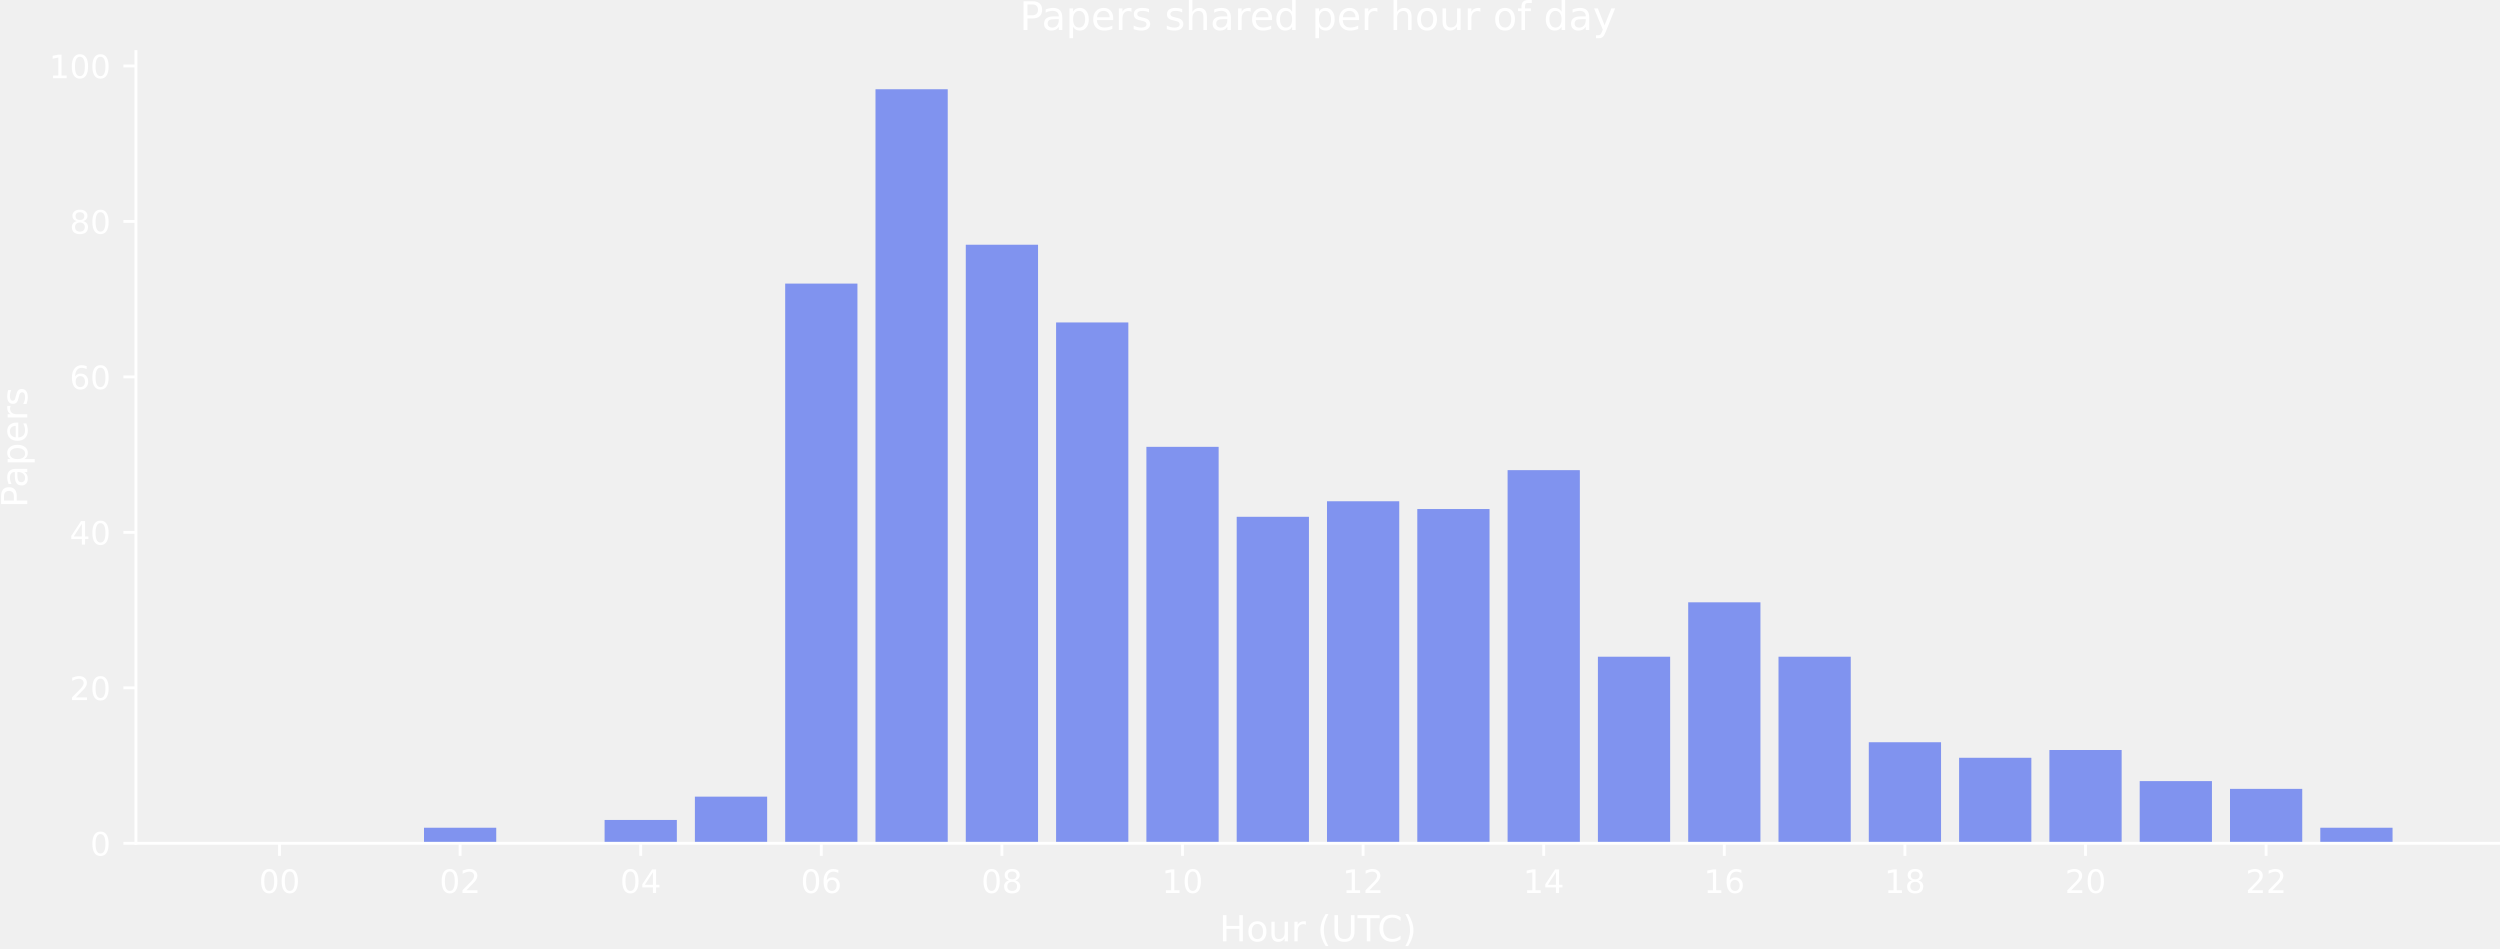
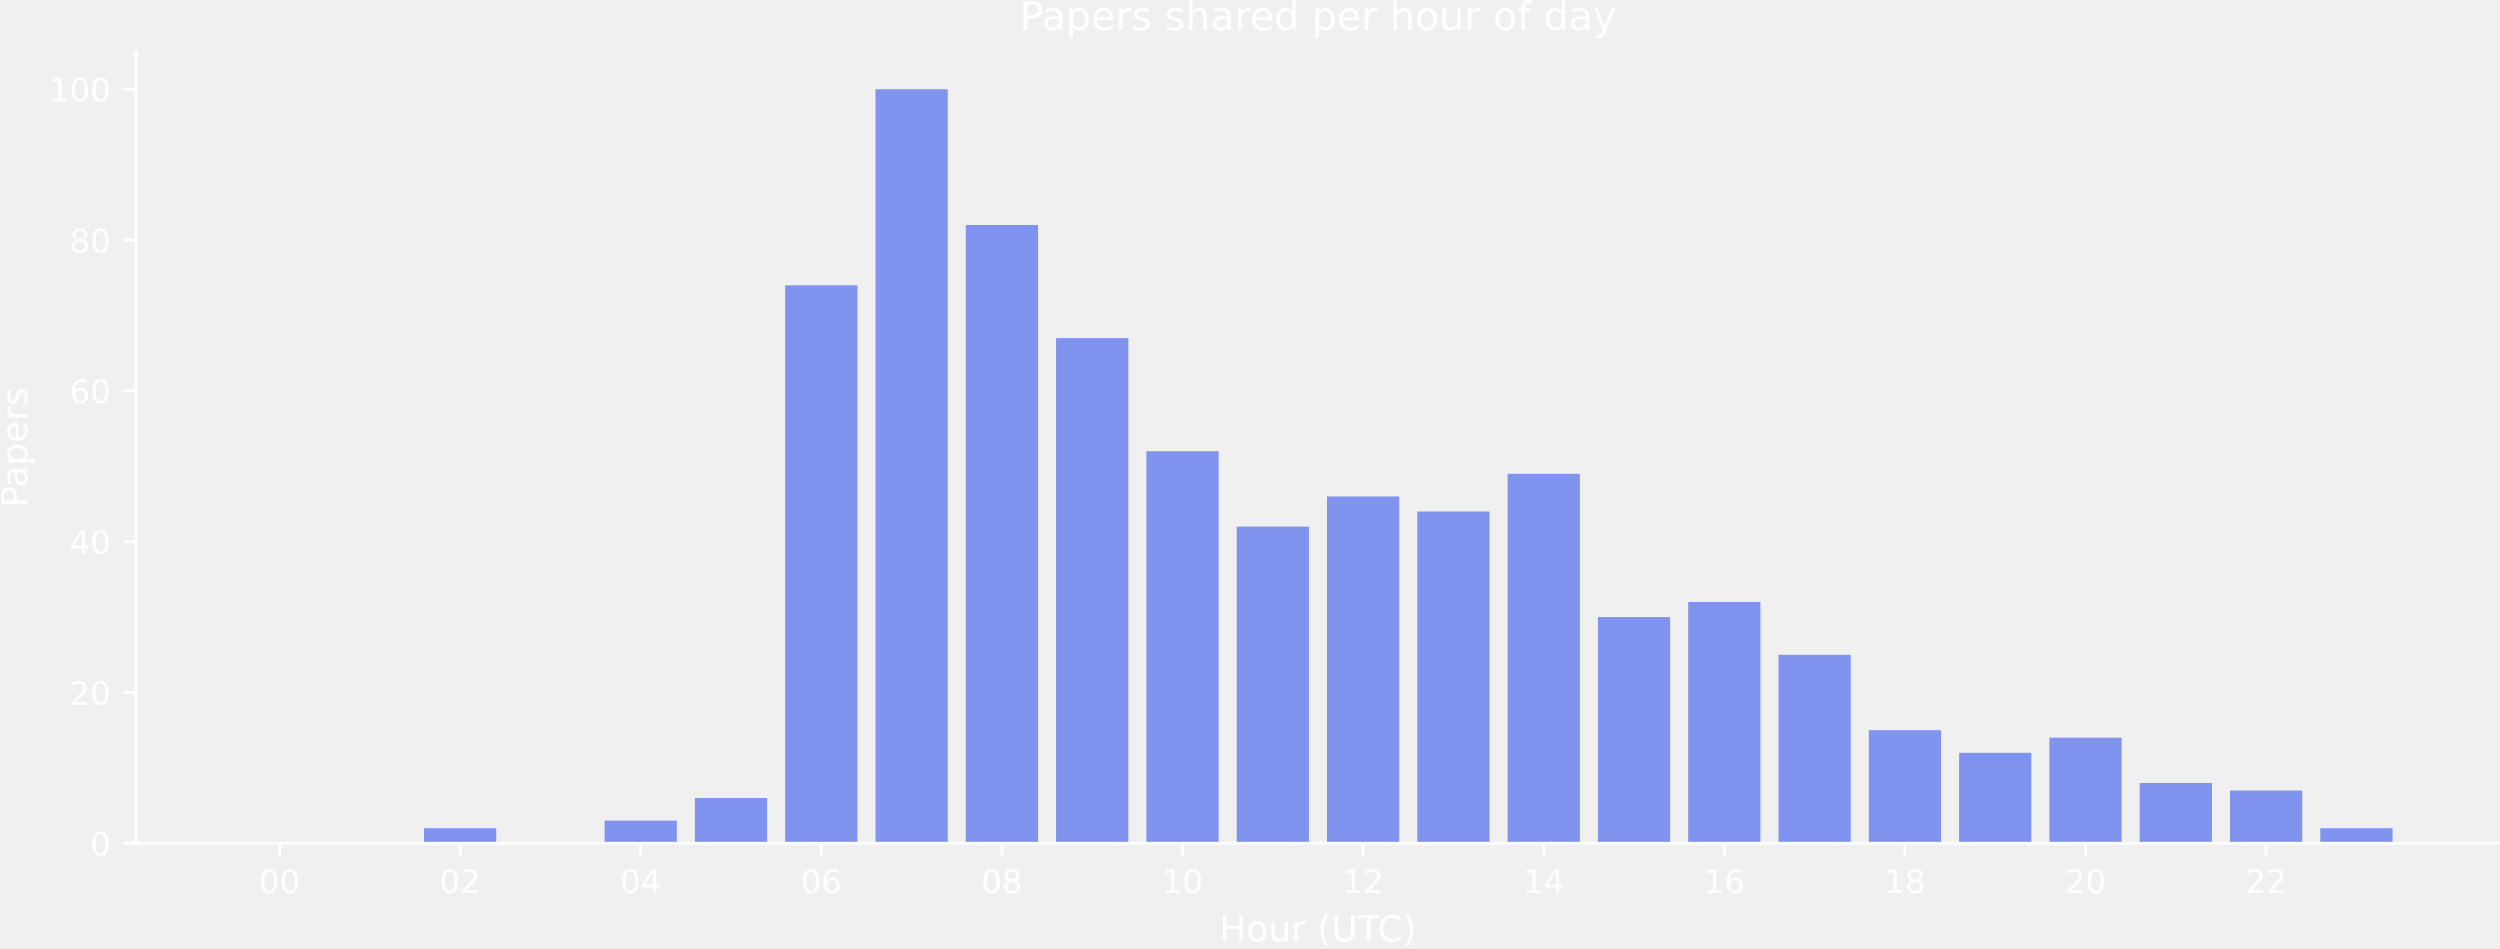
<svg xmlns="http://www.w3.org/2000/svg" xmlns:xlink="http://www.w3.org/1999/xlink" width="696.24pt" height="264.24pt" viewBox="0 0 696.24 264.24" version="1.1">
  <defs>
    <style type="text/css">*{stroke-linejoin: round; stroke-linecap: butt}</style>
  </defs>
  <g id="figure_1">
    <g id="patch_1">
      <path d="M 0 264.24  L 696.24 264.24  L 696.24 0  L 0 0  L 0 264.24  z " style="fill: none" />
    </g>
    <g id="axes_1">
      <g id="patch_2">
        <path d="M 37.857 234.852  L 696.24 234.852  L 696.24 14.358  L 37.857 14.358  L 37.857 234.852  z " style="fill: none" />
      </g>
      <g id="patch_3">
-         <path d="M 67.783 234.852  L 87.902 234.852  L 87.902 234.852  L 67.783 234.852  z " clip-path="url(#p3f6ea0f209)" style="fill: #4361ee; opacity: 0.65" />
+         <path d="M 67.783 234.852  L 87.902 234.852  L 87.902 234.852  L 67.783 234.852  z " clip-path="url(#pf819174953)" style="fill: #4361ee; opacity: 0.65" />
      </g>
      <g id="patch_4">
-         <path d="M 92.932 234.852  L 113.05 234.852  L 113.05 234.852  L 92.932 234.852  z " clip-path="url(#p3f6ea0f209)" style="fill: #4361ee; opacity: 0.65" />
+         <path d="M 92.932 234.852  L 113.05 234.852  L 113.05 234.852  L 92.932 234.852  z " clip-path="url(#pf819174953)" style="fill: #4361ee; opacity: 0.65" />
      </g>
      <g id="patch_5">
-         <path d="M 118.08 234.852  L 138.199 234.852  L 138.199 230.522  L 118.08 230.522  z " clip-path="url(#p3f6ea0f209)" style="fill: #4361ee; opacity: 0.65" />
+         <path d="M 118.08 234.852  L 138.199 234.852  L 138.199 230.652  L 118.08 230.652  z " clip-path="url(#pf819174953)" style="fill: #4361ee; opacity: 0.65" />
      </g>
      <g id="patch_6">
-         <path d="M 143.228 234.852  L 163.347 234.852  L 163.347 234.852  L 143.228 234.852  z " clip-path="url(#p3f6ea0f209)" style="fill: #4361ee; opacity: 0.65" />
+         <path d="M 143.228 234.852  L 163.347 234.852  L 163.347 234.852  L 143.228 234.852  z " clip-path="url(#pf819174953)" style="fill: #4361ee; opacity: 0.65" />
      </g>
      <g id="patch_7">
-         <path d="M 168.377 234.852  L 188.495 234.852  L 188.495 228.357  L 168.377 228.357  z " clip-path="url(#p3f6ea0f209)" style="fill: #4361ee; opacity: 0.65" />
+         <path d="M 168.377 234.852  L 188.495 234.852  L 188.495 228.552  L 168.377 228.552  z " clip-path="url(#pf819174953)" style="fill: #4361ee; opacity: 0.65" />
      </g>
      <g id="patch_8">
-         <path d="M 193.525 234.852  L 213.644 234.852  L 213.644 221.862  L 193.525 221.862  z " clip-path="url(#p3f6ea0f209)" style="fill: #4361ee; opacity: 0.65" />
+         <path d="M 193.525 234.852  L 213.644 234.852  L 213.644 222.252  L 193.525 222.252  z " clip-path="url(#pf819174953)" style="fill: #4361ee; opacity: 0.65" />
      </g>
      <g id="patch_9">
-         <path d="M 218.673 234.852  L 238.792 234.852  L 238.792 78.98  L 218.673 78.98  z " clip-path="url(#p3f6ea0f209)" style="fill: #4361ee; opacity: 0.65" />
+         <path d="M 218.673 234.852  L 238.792 234.852  L 238.792 79.456  L 218.673 79.456  z " clip-path="url(#pf819174953)" style="fill: #4361ee; opacity: 0.65" />
      </g>
      <g id="patch_10">
-         <path d="M 243.822 234.852  L 263.94 234.852  L 263.94 24.858  L 243.822 24.858  z " clip-path="url(#p3f6ea0f209)" style="fill: #4361ee; opacity: 0.65" />
+         <path d="M 243.822 234.852  L 263.94 234.852  L 263.94 24.858  L 243.822 24.858  z " clip-path="url(#pf819174953)" style="fill: #4361ee; opacity: 0.65" />
      </g>
      <g id="patch_11">
-         <path d="M 268.97 234.852  L 289.089 234.852  L 289.089 68.156  L 268.97 68.156  z " clip-path="url(#p3f6ea0f209)" style="fill: #4361ee; opacity: 0.65" />
+         <path d="M 268.97 234.852  L 289.089 234.852  L 289.089 62.657  L 268.97 62.657  z " clip-path="url(#pf819174953)" style="fill: #4361ee; opacity: 0.65" />
      </g>
      <g id="patch_12">
-         <path d="M 294.118 234.852  L 314.237 234.852  L 314.237 89.804  L 294.118 89.804  z " clip-path="url(#p3f6ea0f209)" style="fill: #4361ee; opacity: 0.65" />
+         <path d="M 294.118 234.852  L 314.237 234.852  L 314.237 94.156  L 294.118 94.156  z " clip-path="url(#pf819174953)" style="fill: #4361ee; opacity: 0.65" />
      </g>
      <g id="patch_13">
-         <path d="M 319.267 234.852  L 339.385 234.852  L 339.385 124.443  L 319.267 124.443  z " clip-path="url(#p3f6ea0f209)" style="fill: #4361ee; opacity: 0.65" />
+         <path d="M 319.267 234.852  L 339.385 234.852  L 339.385 125.655  L 319.267 125.655  z " clip-path="url(#pf819174953)" style="fill: #4361ee; opacity: 0.65" />
      </g>
      <g id="patch_14">
-         <path d="M 344.415 234.852  L 364.534 234.852  L 364.534 143.926  L 344.415 143.926  z " clip-path="url(#p3f6ea0f209)" style="fill: #4361ee; opacity: 0.65" />
+         <path d="M 344.415 234.852  L 364.534 234.852  L 364.534 146.654  L 344.415 146.654  z " clip-path="url(#pf819174953)" style="fill: #4361ee; opacity: 0.65" />
      </g>
      <g id="patch_15">
-         <path d="M 369.563 234.852  L 389.682 234.852  L 389.682 139.597  L 369.563 139.597  z " clip-path="url(#p3f6ea0f209)" style="fill: #4361ee; opacity: 0.65" />
+         <path d="M 369.563 234.852  L 389.682 234.852  L 389.682 138.255  L 369.563 138.255  z " clip-path="url(#pf819174953)" style="fill: #4361ee; opacity: 0.65" />
      </g>
      <g id="patch_16">
-         <path d="M 394.712 234.852  L 414.83 234.852  L 414.83 141.762  L 394.712 141.762  z " clip-path="url(#p3f6ea0f209)" style="fill: #4361ee; opacity: 0.65" />
+         <path d="M 394.712 234.852  L 414.83 234.852  L 414.83 142.454  L 394.712 142.454  z " clip-path="url(#pf819174953)" style="fill: #4361ee; opacity: 0.65" />
      </g>
      <g id="patch_17">
-         <path d="M 419.86 234.852  L 439.979 234.852  L 439.979 130.937  L 419.86 130.937  z " clip-path="url(#p3f6ea0f209)" style="fill: #4361ee; opacity: 0.65" />
+         <path d="M 419.86 234.852  L 439.979 234.852  L 439.979 131.955  L 419.86 131.955  z " clip-path="url(#pf819174953)" style="fill: #4361ee; opacity: 0.65" />
      </g>
      <g id="patch_18">
-         <path d="M 445.008 234.852  L 465.127 234.852  L 465.127 182.894  L 445.008 182.894  z " clip-path="url(#p3f6ea0f209)" style="fill: #4361ee; opacity: 0.65" />
+         <path d="M 445.008 234.852  L 465.127 234.852  L 465.127 171.853  L 445.008 171.853  z " clip-path="url(#pf819174953)" style="fill: #4361ee; opacity: 0.65" />
      </g>
      <g id="patch_19">
-         <path d="M 470.157 234.852  L 490.275 234.852  L 490.275 167.74  L 470.157 167.74  z " clip-path="url(#p3f6ea0f209)" style="fill: #4361ee; opacity: 0.65" />
+         <path d="M 470.157 234.852  L 490.275 234.852  L 490.275 167.654  L 470.157 167.654  z " clip-path="url(#pf819174953)" style="fill: #4361ee; opacity: 0.65" />
      </g>
      <g id="patch_20">
-         <path d="M 495.305 234.852  L 515.424 234.852  L 515.424 182.894  L 495.305 182.894  z " clip-path="url(#p3f6ea0f209)" style="fill: #4361ee; opacity: 0.65" />
+         <path d="M 495.305 234.852  L 515.424 234.852  L 515.424 182.353  L 495.305 182.353  z " clip-path="url(#pf819174953)" style="fill: #4361ee; opacity: 0.65" />
      </g>
      <g id="patch_21">
-         <path d="M 520.453 234.852  L 540.572 234.852  L 540.572 206.708  L 520.453 206.708  z " clip-path="url(#p3f6ea0f209)" style="fill: #4361ee; opacity: 0.65" />
+         <path d="M 520.453 234.852  L 540.572 234.852  L 540.572 203.353  L 520.453 203.353  z " clip-path="url(#pf819174953)" style="fill: #4361ee; opacity: 0.65" />
      </g>
      <g id="patch_22">
-         <path d="M 545.602 234.852  L 565.72 234.852  L 565.72 211.038  L 545.602 211.038  z " clip-path="url(#p3f6ea0f209)" style="fill: #4361ee; opacity: 0.65" />
+         <path d="M 545.602 234.852  L 565.72 234.852  L 565.72 209.652  L 545.602 209.652  z " clip-path="url(#pf819174953)" style="fill: #4361ee; opacity: 0.65" />
      </g>
      <g id="patch_23">
-         <path d="M 570.75 234.852  L 590.869 234.852  L 590.869 208.873  L 570.75 208.873  z " clip-path="url(#p3f6ea0f209)" style="fill: #4361ee; opacity: 0.65" />
+         <path d="M 570.75 234.852  L 590.869 234.852  L 590.869 205.452  L 570.75 205.452  z " clip-path="url(#pf819174953)" style="fill: #4361ee; opacity: 0.65" />
      </g>
      <g id="patch_24">
-         <path d="M 595.898 234.852  L 616.017 234.852  L 616.017 217.533  L 595.898 217.533  z " clip-path="url(#p3f6ea0f209)" style="fill: #4361ee; opacity: 0.65" />
+         <path d="M 595.898 234.852  L 616.017 234.852  L 616.017 218.052  L 595.898 218.052  z " clip-path="url(#pf819174953)" style="fill: #4361ee; opacity: 0.65" />
      </g>
      <g id="patch_25">
-         <path d="M 621.047 234.852  L 641.165 234.852  L 641.165 219.697  L 621.047 219.697  z " clip-path="url(#p3f6ea0f209)" style="fill: #4361ee; opacity: 0.65" />
+         <path d="M 621.047 234.852  L 641.165 234.852  L 641.165 220.152  L 621.047 220.152  z " clip-path="url(#pf819174953)" style="fill: #4361ee; opacity: 0.65" />
      </g>
      <g id="patch_26">
-         <path d="M 646.195 234.852  L 666.313 234.852  L 666.313 230.522  L 646.195 230.522  z " clip-path="url(#p3f6ea0f209)" style="fill: #4361ee; opacity: 0.65" />
+         <path d="M 646.195 234.852  L 666.313 234.852  L 666.313 230.652  L 646.195 230.652  z " clip-path="url(#pf819174953)" style="fill: #4361ee; opacity: 0.65" />
      </g>
      <g id="matplotlib.axis_1">
        <g id="xtick_1">
          <g id="line2d_1">
            <defs>
-               <path id="mb458941809" d="M 0 0  L 0 3.5  " style="stroke: #ffffff; stroke-width: 0.8" />
+               <path id="m3bea32c719" d="M 0 0  L 0 3.5  " style="stroke: #ffffff; stroke-width: 0.8" />
            </defs>
            <g>
-               <use xlink:href="#mb458941809" x="77.843" y="234.852" style="fill: #ffffff; stroke: #ffffff; stroke-width: 0.8" />
+               <use xlink:href="#m3bea32c719" x="77.843" y="234.852" style="fill: #ffffff; stroke: #ffffff; stroke-width: 0.8" />
            </g>
          </g>
          <g id="text_1">
            <text style="font-size: 9px; font-family: 'DejaVu Sans', 'Liberation Sans', 'Noto Sans', 'FreeSans', sans-serif; text-anchor: middle; fill: #ffffff" x="77.843" y="248.69" transform="rotate(-0 77.84271 248.6902)">00</text>
          </g>
        </g>
        <g id="xtick_2">
          <g id="line2d_2">
            <g>
-               <use xlink:href="#mb458941809" x="128.139" y="234.852" style="fill: #ffffff; stroke: #ffffff; stroke-width: 0.8" />
+               <use xlink:href="#m3bea32c719" x="128.139" y="234.852" style="fill: #ffffff; stroke: #ffffff; stroke-width: 0.8" />
            </g>
          </g>
          <g id="text_2">
            <text style="font-size: 9px; font-family: 'DejaVu Sans', 'Liberation Sans', 'Noto Sans', 'FreeSans', sans-serif; text-anchor: middle; fill: #ffffff" x="128.139" y="248.69" transform="rotate(-0 128.1394 248.6902)">02</text>
          </g>
        </g>
        <g id="xtick_3">
          <g id="line2d_3">
            <g>
-               <use xlink:href="#mb458941809" x="178.436" y="234.852" style="fill: #ffffff; stroke: #ffffff; stroke-width: 0.8" />
+               <use xlink:href="#m3bea32c719" x="178.436" y="234.852" style="fill: #ffffff; stroke: #ffffff; stroke-width: 0.8" />
            </g>
          </g>
          <g id="text_3">
            <text style="font-size: 9px; font-family: 'DejaVu Sans', 'Liberation Sans', 'Noto Sans', 'FreeSans', sans-serif; text-anchor: middle; fill: #ffffff" x="178.436" y="248.69" transform="rotate(-0 178.436 248.6902)">04</text>
          </g>
        </g>
        <g id="xtick_4">
          <g id="line2d_4">
            <g>
-               <use xlink:href="#mb458941809" x="228.733" y="234.852" style="fill: #ffffff; stroke: #ffffff; stroke-width: 0.8" />
+               <use xlink:href="#m3bea32c719" x="228.733" y="234.852" style="fill: #ffffff; stroke: #ffffff; stroke-width: 0.8" />
            </g>
          </g>
          <g id="text_4">
            <text style="font-size: 9px; font-family: 'DejaVu Sans', 'Liberation Sans', 'Noto Sans', 'FreeSans', sans-serif; text-anchor: middle; fill: #ffffff" x="228.733" y="248.69" transform="rotate(-0 228.7327 248.6902)">06</text>
          </g>
        </g>
        <g id="xtick_5">
          <g id="line2d_5">
            <g>
-               <use xlink:href="#mb458941809" x="279.029" y="234.852" style="fill: #ffffff; stroke: #ffffff; stroke-width: 0.8" />
+               <use xlink:href="#m3bea32c719" x="279.029" y="234.852" style="fill: #ffffff; stroke: #ffffff; stroke-width: 0.8" />
            </g>
          </g>
          <g id="text_5">
            <text style="font-size: 9px; font-family: 'DejaVu Sans', 'Liberation Sans', 'Noto Sans', 'FreeSans', sans-serif; text-anchor: middle; fill: #ffffff" x="279.029" y="248.69" transform="rotate(-0 279.0293 248.6902)">08</text>
          </g>
        </g>
        <g id="xtick_6">
          <g id="line2d_6">
            <g>
-               <use xlink:href="#mb458941809" x="329.326" y="234.852" style="fill: #ffffff; stroke: #ffffff; stroke-width: 0.8" />
+               <use xlink:href="#m3bea32c719" x="329.326" y="234.852" style="fill: #ffffff; stroke: #ffffff; stroke-width: 0.8" />
            </g>
          </g>
          <g id="text_6">
            <text style="font-size: 9px; font-family: 'DejaVu Sans', 'Liberation Sans', 'Noto Sans', 'FreeSans', sans-serif; text-anchor: middle; fill: #ffffff" x="329.326" y="248.69" transform="rotate(-0 329.326 248.6902)">10</text>
          </g>
        </g>
        <g id="xtick_7">
          <g id="line2d_7">
            <g>
-               <use xlink:href="#mb458941809" x="379.623" y="234.852" style="fill: #ffffff; stroke: #ffffff; stroke-width: 0.8" />
+               <use xlink:href="#m3bea32c719" x="379.623" y="234.852" style="fill: #ffffff; stroke: #ffffff; stroke-width: 0.8" />
            </g>
          </g>
          <g id="text_7">
            <text style="font-size: 9px; font-family: 'DejaVu Sans', 'Liberation Sans', 'Noto Sans', 'FreeSans', sans-serif; text-anchor: middle; fill: #ffffff" x="379.623" y="248.69" transform="rotate(-0 379.6226 248.6902)">12</text>
          </g>
        </g>
        <g id="xtick_8">
          <g id="line2d_8">
            <g>
-               <use xlink:href="#mb458941809" x="429.919" y="234.852" style="fill: #ffffff; stroke: #ffffff; stroke-width: 0.8" />
+               <use xlink:href="#m3bea32c719" x="429.919" y="234.852" style="fill: #ffffff; stroke: #ffffff; stroke-width: 0.8" />
            </g>
          </g>
          <g id="text_8">
            <text style="font-size: 9px; font-family: 'DejaVu Sans', 'Liberation Sans', 'Noto Sans', 'FreeSans', sans-serif; text-anchor: middle; fill: #ffffff" x="429.919" y="248.69" transform="rotate(-0 429.9192 248.6902)">14</text>
          </g>
        </g>
        <g id="xtick_9">
          <g id="line2d_9">
            <g>
-               <use xlink:href="#mb458941809" x="480.216" y="234.852" style="fill: #ffffff; stroke: #ffffff; stroke-width: 0.8" />
+               <use xlink:href="#m3bea32c719" x="480.216" y="234.852" style="fill: #ffffff; stroke: #ffffff; stroke-width: 0.8" />
            </g>
          </g>
          <g id="text_9">
            <text style="font-size: 9px; font-family: 'DejaVu Sans', 'Liberation Sans', 'Noto Sans', 'FreeSans', sans-serif; text-anchor: middle; fill: #ffffff" x="480.216" y="248.69" transform="rotate(-0 480.2159 248.6902)">16</text>
          </g>
        </g>
        <g id="xtick_10">
          <g id="line2d_10">
            <g>
-               <use xlink:href="#mb458941809" x="530.513" y="234.852" style="fill: #ffffff; stroke: #ffffff; stroke-width: 0.8" />
+               <use xlink:href="#m3bea32c719" x="530.513" y="234.852" style="fill: #ffffff; stroke: #ffffff; stroke-width: 0.8" />
            </g>
          </g>
          <g id="text_10">
            <text style="font-size: 9px; font-family: 'DejaVu Sans', 'Liberation Sans', 'Noto Sans', 'FreeSans', sans-serif; text-anchor: middle; fill: #ffffff" x="530.513" y="248.69" transform="rotate(-0 530.5125 248.6902)">18</text>
          </g>
        </g>
        <g id="xtick_11">
          <g id="line2d_11">
            <g>
-               <use xlink:href="#mb458941809" x="580.809" y="234.852" style="fill: #ffffff; stroke: #ffffff; stroke-width: 0.8" />
+               <use xlink:href="#m3bea32c719" x="580.809" y="234.852" style="fill: #ffffff; stroke: #ffffff; stroke-width: 0.8" />
            </g>
          </g>
          <g id="text_11">
            <text style="font-size: 9px; font-family: 'DejaVu Sans', 'Liberation Sans', 'Noto Sans', 'FreeSans', sans-serif; text-anchor: middle; fill: #ffffff" x="580.809" y="248.69" transform="rotate(-0 580.8092 248.6902)">20</text>
          </g>
        </g>
        <g id="xtick_12">
          <g id="line2d_12">
            <g>
-               <use xlink:href="#mb458941809" x="631.106" y="234.852" style="fill: #ffffff; stroke: #ffffff; stroke-width: 0.8" />
+               <use xlink:href="#m3bea32c719" x="631.106" y="234.852" style="fill: #ffffff; stroke: #ffffff; stroke-width: 0.8" />
            </g>
          </g>
          <g id="text_12">
            <text style="font-size: 9px; font-family: 'DejaVu Sans', 'Liberation Sans', 'Noto Sans', 'FreeSans', sans-serif; text-anchor: middle; fill: #ffffff" x="631.106" y="248.69" transform="rotate(-0 631.1058 248.6902)">22</text>
          </g>
        </g>
        <g id="text_13">
          <text style="font-size: 10px; font-family: 'DejaVu Sans', 'Liberation Sans', 'Noto Sans', 'FreeSans', sans-serif; text-anchor: middle; fill: #ffffff" x="367.048" y="262.16" transform="rotate(-0 367.0484 262.1603)">Hour (UTC)</text>
        </g>
      </g>
      <g id="matplotlib.axis_2">
        <g id="ytick_1">
          <g id="line2d_13">
            <defs>
-               <path id="m4005be0566" d="M 0 0  L -3.5 0  " style="stroke: #ffffff; stroke-width: 0.8" />
+               <path id="mff927cb23f" d="M 0 0  L -3.5 0  " style="stroke: #ffffff; stroke-width: 0.8" />
            </defs>
            <g>
-               <use xlink:href="#m4005be0566" x="37.857" y="234.852" style="fill: #ffffff; stroke: #ffffff; stroke-width: 0.8" />
+               <use xlink:href="#mff927cb23f" x="37.857" y="234.852" style="fill: #ffffff; stroke: #ffffff; stroke-width: 0.8" />
            </g>
          </g>
          <g id="text_14">
            <text style="font-size: 9px; font-family: 'DejaVu Sans', 'Liberation Sans', 'Noto Sans', 'FreeSans', sans-serif; text-anchor: end; fill: #ffffff" x="30.857" y="238.271" transform="rotate(-0 30.85687 238.2709)">0</text>
          </g>
        </g>
        <g id="ytick_2">
          <g id="line2d_14">
            <g>
-               <use xlink:href="#m4005be0566" x="37.857" y="191.554" style="fill: #ffffff; stroke: #ffffff; stroke-width: 0.8" />
+               <use xlink:href="#mff927cb23f" x="37.857" y="192.853" style="fill: #ffffff; stroke: #ffffff; stroke-width: 0.8" />
            </g>
          </g>
          <g id="text_15">
-             <text style="font-size: 9px; font-family: 'DejaVu Sans', 'Liberation Sans', 'Noto Sans', 'FreeSans', sans-serif; text-anchor: end; fill: #ffffff" x="30.857" y="194.973" transform="rotate(-0 30.85687 194.9732)">20</text>
+             <text style="font-size: 9px; font-family: 'DejaVu Sans', 'Liberation Sans', 'Noto Sans', 'FreeSans', sans-serif; text-anchor: end; fill: #ffffff" x="30.857" y="196.272" transform="rotate(-0 30.85687 196.2721)">20</text>
          </g>
        </g>
        <g id="ytick_3">
          <g id="line2d_15">
            <g>
-               <use xlink:href="#m4005be0566" x="37.857" y="148.256" style="fill: #ffffff; stroke: #ffffff; stroke-width: 0.8" />
+               <use xlink:href="#mff927cb23f" x="37.857" y="150.854" style="fill: #ffffff; stroke: #ffffff; stroke-width: 0.8" />
            </g>
          </g>
          <g id="text_16">
-             <text style="font-size: 9px; font-family: 'DejaVu Sans', 'Liberation Sans', 'Noto Sans', 'FreeSans', sans-serif; text-anchor: end; fill: #ffffff" x="30.857" y="151.676" transform="rotate(-0 30.85687 151.6756)">40</text>
+             <text style="font-size: 9px; font-family: 'DejaVu Sans', 'Liberation Sans', 'Noto Sans', 'FreeSans', sans-serif; text-anchor: end; fill: #ffffff" x="30.857" y="154.273" transform="rotate(-0 30.85687 154.2734)">40</text>
          </g>
        </g>
        <g id="ytick_4">
          <g id="line2d_16">
            <g>
-               <use xlink:href="#m4005be0566" x="37.857" y="104.959" style="fill: #ffffff; stroke: #ffffff; stroke-width: 0.8" />
+               <use xlink:href="#mff927cb23f" x="37.857" y="108.855" style="fill: #ffffff; stroke: #ffffff; stroke-width: 0.8" />
            </g>
          </g>
          <g id="text_17">
-             <text style="font-size: 9px; font-family: 'DejaVu Sans', 'Liberation Sans', 'Noto Sans', 'FreeSans', sans-serif; text-anchor: end; fill: #ffffff" x="30.857" y="108.378" transform="rotate(-0 30.85687 108.3779)">60</text>
+             <text style="font-size: 9px; font-family: 'DejaVu Sans', 'Liberation Sans', 'Noto Sans', 'FreeSans', sans-serif; text-anchor: end; fill: #ffffff" x="30.857" y="112.275" transform="rotate(-0 30.85687 112.2747)">60</text>
          </g>
        </g>
        <g id="ytick_5">
          <g id="line2d_17">
            <g>
-               <use xlink:href="#m4005be0566" x="37.857" y="61.661" style="fill: #ffffff; stroke: #ffffff; stroke-width: 0.8" />
+               <use xlink:href="#mff927cb23f" x="37.857" y="66.857" style="fill: #ffffff; stroke: #ffffff; stroke-width: 0.8" />
            </g>
          </g>
          <g id="text_18">
-             <text style="font-size: 9px; font-family: 'DejaVu Sans', 'Liberation Sans', 'Noto Sans', 'FreeSans', sans-serif; text-anchor: end; fill: #ffffff" x="30.857" y="65.08" transform="rotate(-0 30.85687 65.08026)">80</text>
+             <text style="font-size: 9px; font-family: 'DejaVu Sans', 'Liberation Sans', 'Noto Sans', 'FreeSans', sans-serif; text-anchor: end; fill: #ffffff" x="30.857" y="70.276" transform="rotate(-0 30.85687 70.27598)">80</text>
          </g>
        </g>
        <g id="ytick_6">
          <g id="line2d_18">
            <g>
-               <use xlink:href="#m4005be0566" x="37.857" y="18.363" style="fill: #ffffff; stroke: #ffffff; stroke-width: 0.8" />
+               <use xlink:href="#mff927cb23f" x="37.857" y="24.858" style="fill: #ffffff; stroke: #ffffff; stroke-width: 0.8" />
            </g>
          </g>
          <g id="text_19">
-             <text style="font-size: 9px; font-family: 'DejaVu Sans', 'Liberation Sans', 'Noto Sans', 'FreeSans', sans-serif; text-anchor: end; fill: #ffffff" x="30.857" y="21.783" transform="rotate(-0 30.85687 21.78261)">100</text>
+             <text style="font-size: 9px; font-family: 'DejaVu Sans', 'Liberation Sans', 'Noto Sans', 'FreeSans', sans-serif; text-anchor: end; fill: #ffffff" x="30.857" y="28.277" transform="rotate(-0 30.85687 28.27726)">100</text>
          </g>
        </g>
        <g id="text_20">
          <text style="font-size: 10px; font-family: 'DejaVu Sans', 'Liberation Sans', 'Noto Sans', 'FreeSans', sans-serif; text-anchor: middle; fill: #ffffff" x="7.598" y="124.605" transform="rotate(-90 7.598438 124.6049)">Papers</text>
        </g>
      </g>
      <g id="patch_27">
        <path d="M 37.857 234.852  L 37.857 14.358  " style="fill: none; stroke: #ffffff; stroke-width: 0.8; stroke-linejoin: miter; stroke-linecap: square" />
      </g>
      <g id="patch_28">
        <path d="M 37.857 234.852  L 696.24 234.852  " style="fill: none; stroke: #ffffff; stroke-width: 0.8; stroke-linejoin: miter; stroke-linecap: square" />
      </g>
      <g id="text_21">
        <text style="font-size: 11px; font-family: 'DejaVu Sans', 'Liberation Sans', 'Noto Sans', 'FreeSans', sans-serif; text-anchor: middle; fill: #ffffff" x="367.048" y="8.358" transform="rotate(-0 367.0484 8.358281)">Papers shared per hour of day</text>
      </g>
    </g>
  </g>
  <defs>
-     <clipPath id="p3f6ea0f209">
+     <clipPath id="pf819174953">
      <rect x="37.857" y="14.358" width="658.383" height="220.493" />
    </clipPath>
  </defs>
</svg>
